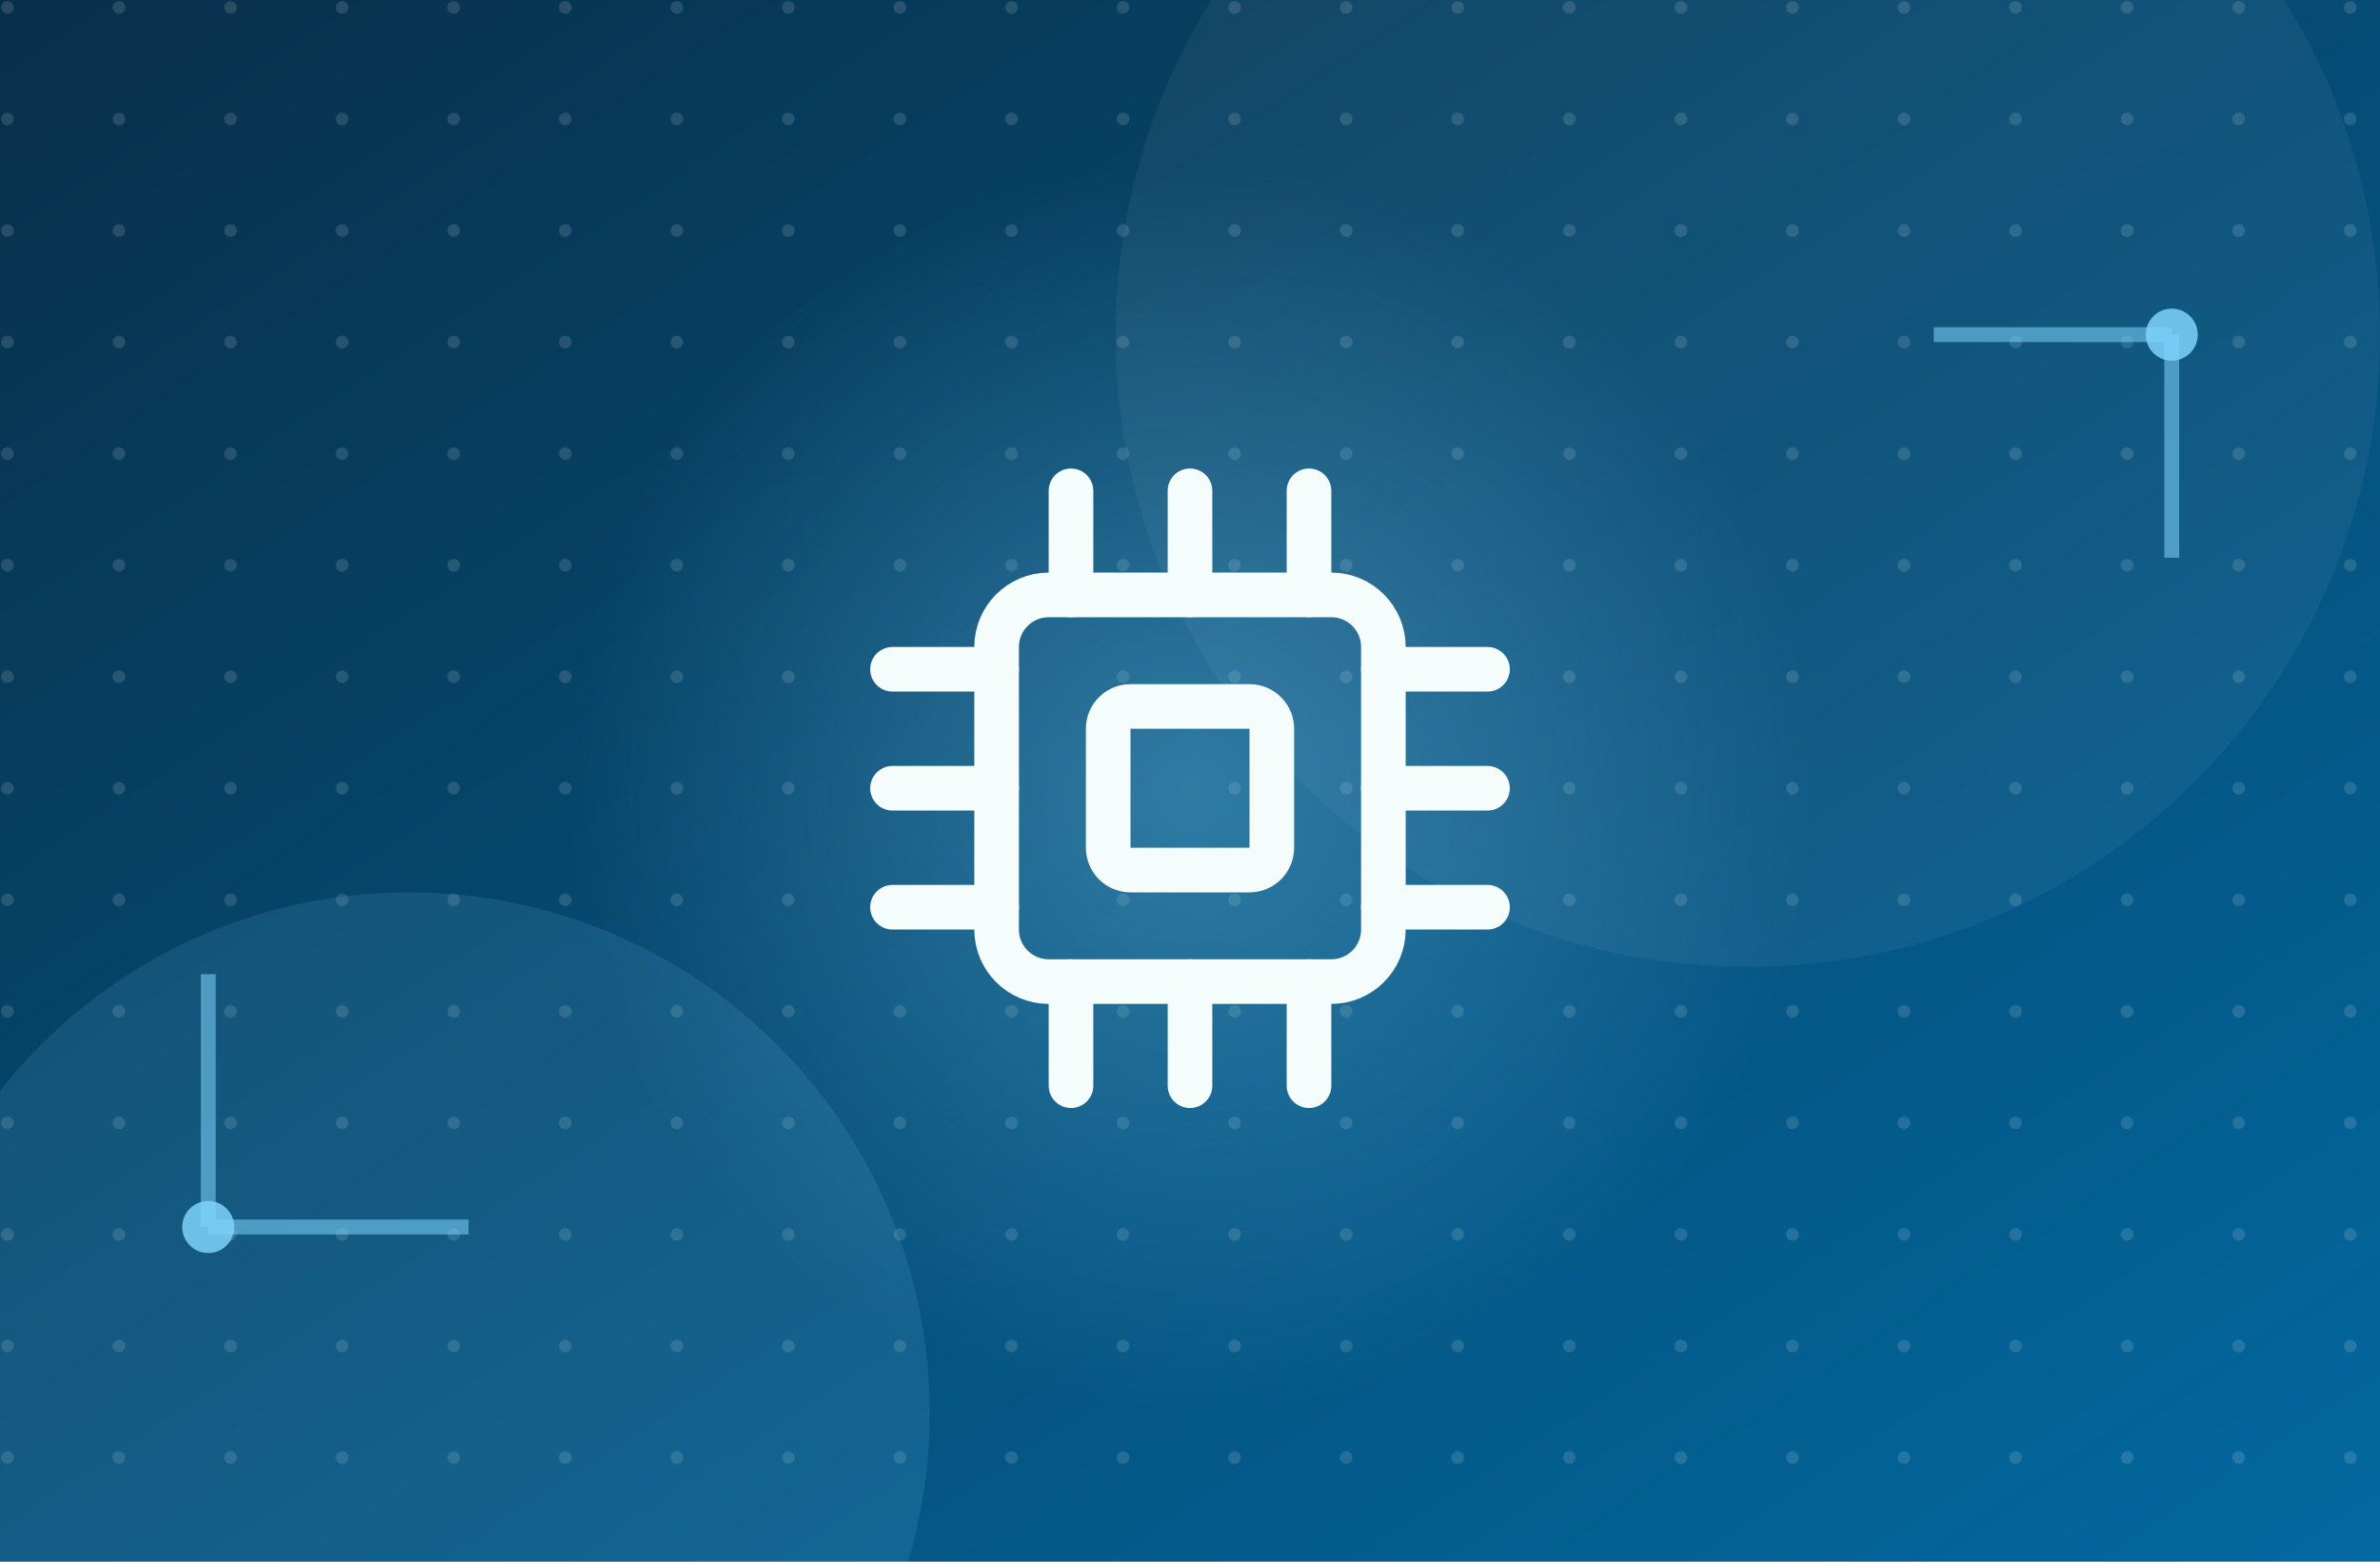
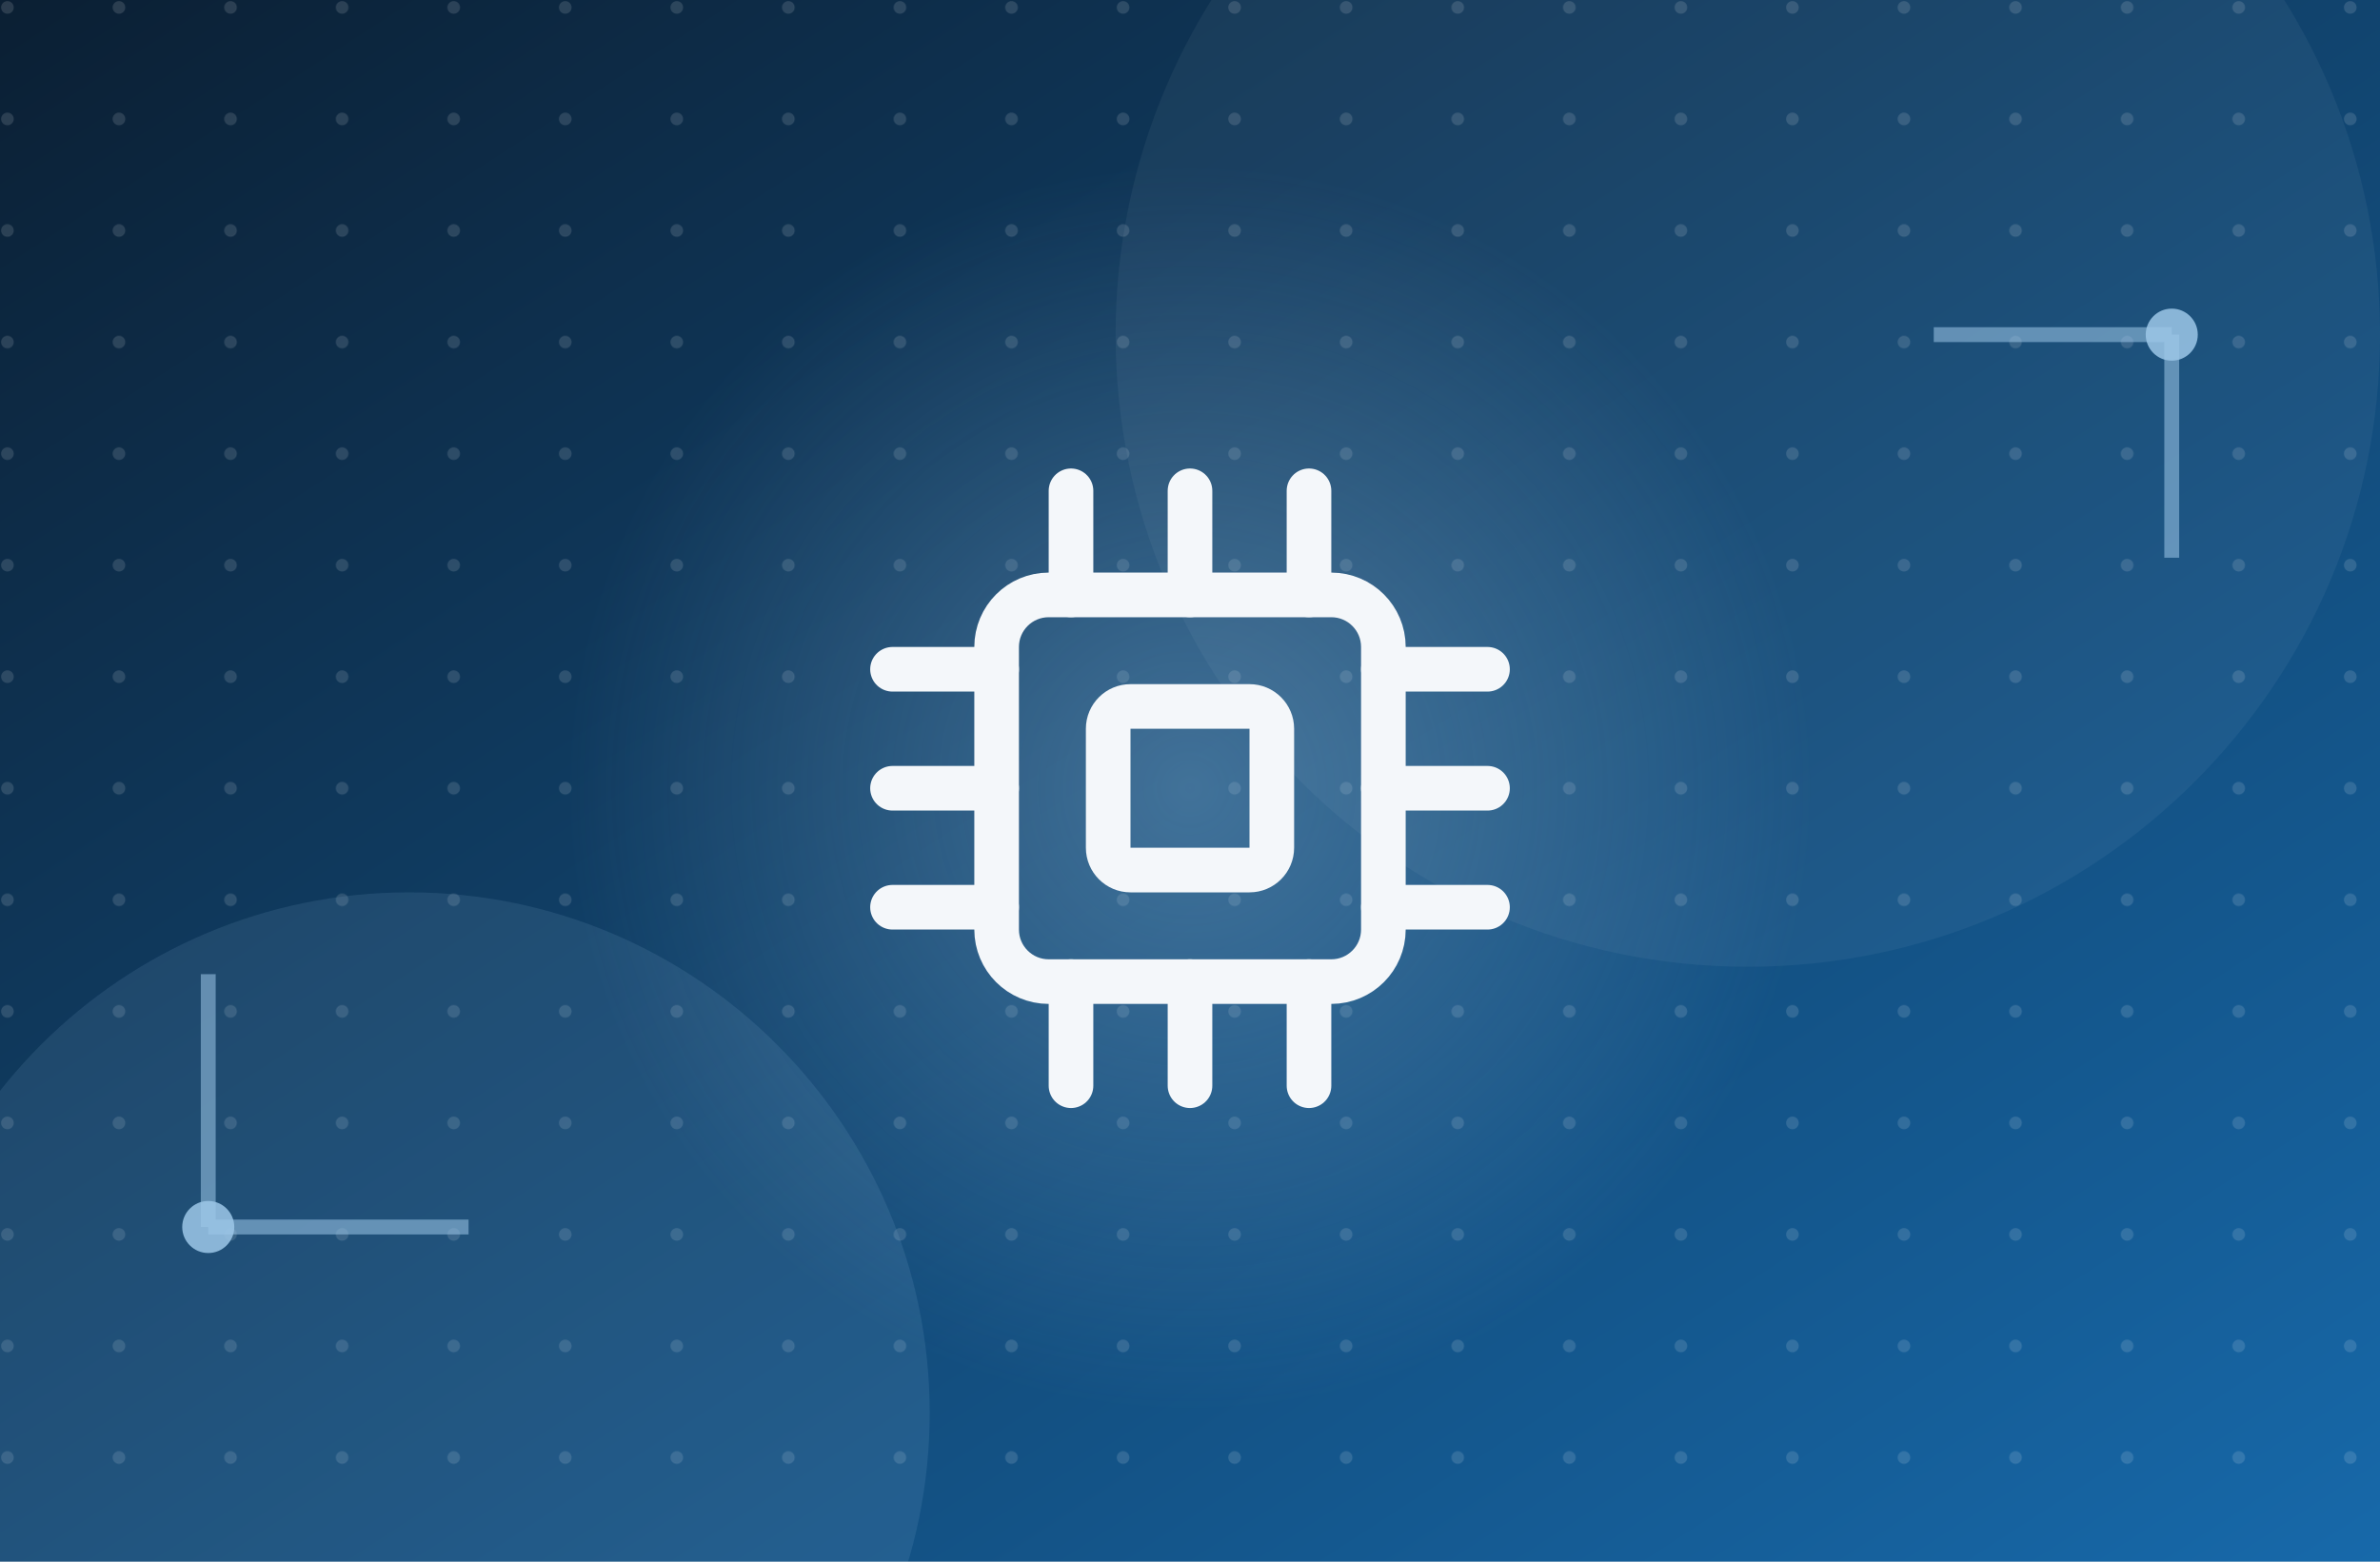
<svg xmlns="http://www.w3.org/2000/svg" viewBox="0 0 640 420" role="img" aria-label="رسم توضيحي لقسم الإلكترونيات">
  <defs>
    <linearGradient id="bg" x1="0" y1="0" x2="1" y2="1">
-       <stop offset="0" stop-color="#082f49" />
-       <stop offset="1" stop-color="#0369a1" />
+       <stop offset="0" stop-color="#0B1F33" />
+       <stop offset="1" stop-color="#1769AA" />
    </linearGradient>
    <pattern id="dots" width="30" height="30" patternUnits="userSpaceOnUse">
-       <circle cx="2" cy="2" r="1.7" fill="#FFFCF6" opacity="0.13" />
+       <circle cx="2" cy="2" r="1.7" fill="#FFFFFF" opacity="0.13" />
    </pattern>
    <radialGradient id="glow" cx="0.5" cy="0.5" r="0.5">
-       <stop offset="0" stop-color="#7dd3fc" stop-opacity="0.35" />
-       <stop offset="1" stop-color="#7dd3fc" stop-opacity="0" />
+       <stop offset="0" stop-color="#9CC7E8" stop-opacity="0.35" />
+       <stop offset="1" stop-color="#9CC7E8" stop-opacity="0" />
    </radialGradient>
  </defs>
  <rect width="640" height="420" fill="url(#bg)" />
  <rect width="640" height="420" fill="url(#dots)" />
-   <circle cx="470" cy="90" r="170" fill="#FFFCF6" opacity="0.05" />
-   <circle cx="110" cy="380" r="140" fill="#7dd3fc" opacity="0.12" />
+   <circle cx="470" cy="90" r="170" fill="#FFFFFF" opacity="0.05" />
+   <circle cx="110" cy="380" r="140" fill="#9CC7E8" opacity="0.12" />
  <circle cx="320" cy="212" r="168" fill="url(#glow)" />
-   <g transform="translate(320 212)" fill="none" stroke="#f4fdfc" stroke-width="12" stroke-linecap="round" stroke-linejoin="round">
+   <g transform="translate(320 212)" fill="none" stroke="#F4F7FA" stroke-width="12" stroke-linecap="round" stroke-linejoin="round">
    <rect x="-52" y="-52" width="104" height="104" rx="14" />
    <rect x="-22" y="-22" width="44" height="44" rx="6" />
    <path d="M-80 -32 H-52 M-80 0 H-52 M-80 32 H-52 M52 -32 H80 M52 0 H80 M52 32 H80 M-32 -80 V-52 M0 -80 V-52 M32 -80 V-52 M-32 52 V80 M0 52 V80 M32 52 V80" />
  </g>
-   <g fill="none" stroke="#7dd3fc" stroke-width="4" opacity="0.55">
+   <g fill="none" stroke="#9CC7E8" stroke-width="4" opacity="0.55">
    <path d="M56 330 H126 M56 330 V262" />
    <path d="M584 90 H520 M584 90 V150" />
  </g>
-   <circle cx="56" cy="330" r="7" fill="#7dd3fc" opacity="0.85" />
-   <circle cx="584" cy="90" r="7" fill="#7dd3fc" opacity="0.85" />
+   <circle cx="56" cy="330" r="7" fill="#9CC7E8" opacity="0.85" />
+   <circle cx="584" cy="90" r="7" fill="#9CC7E8" opacity="0.85" />
</svg>
